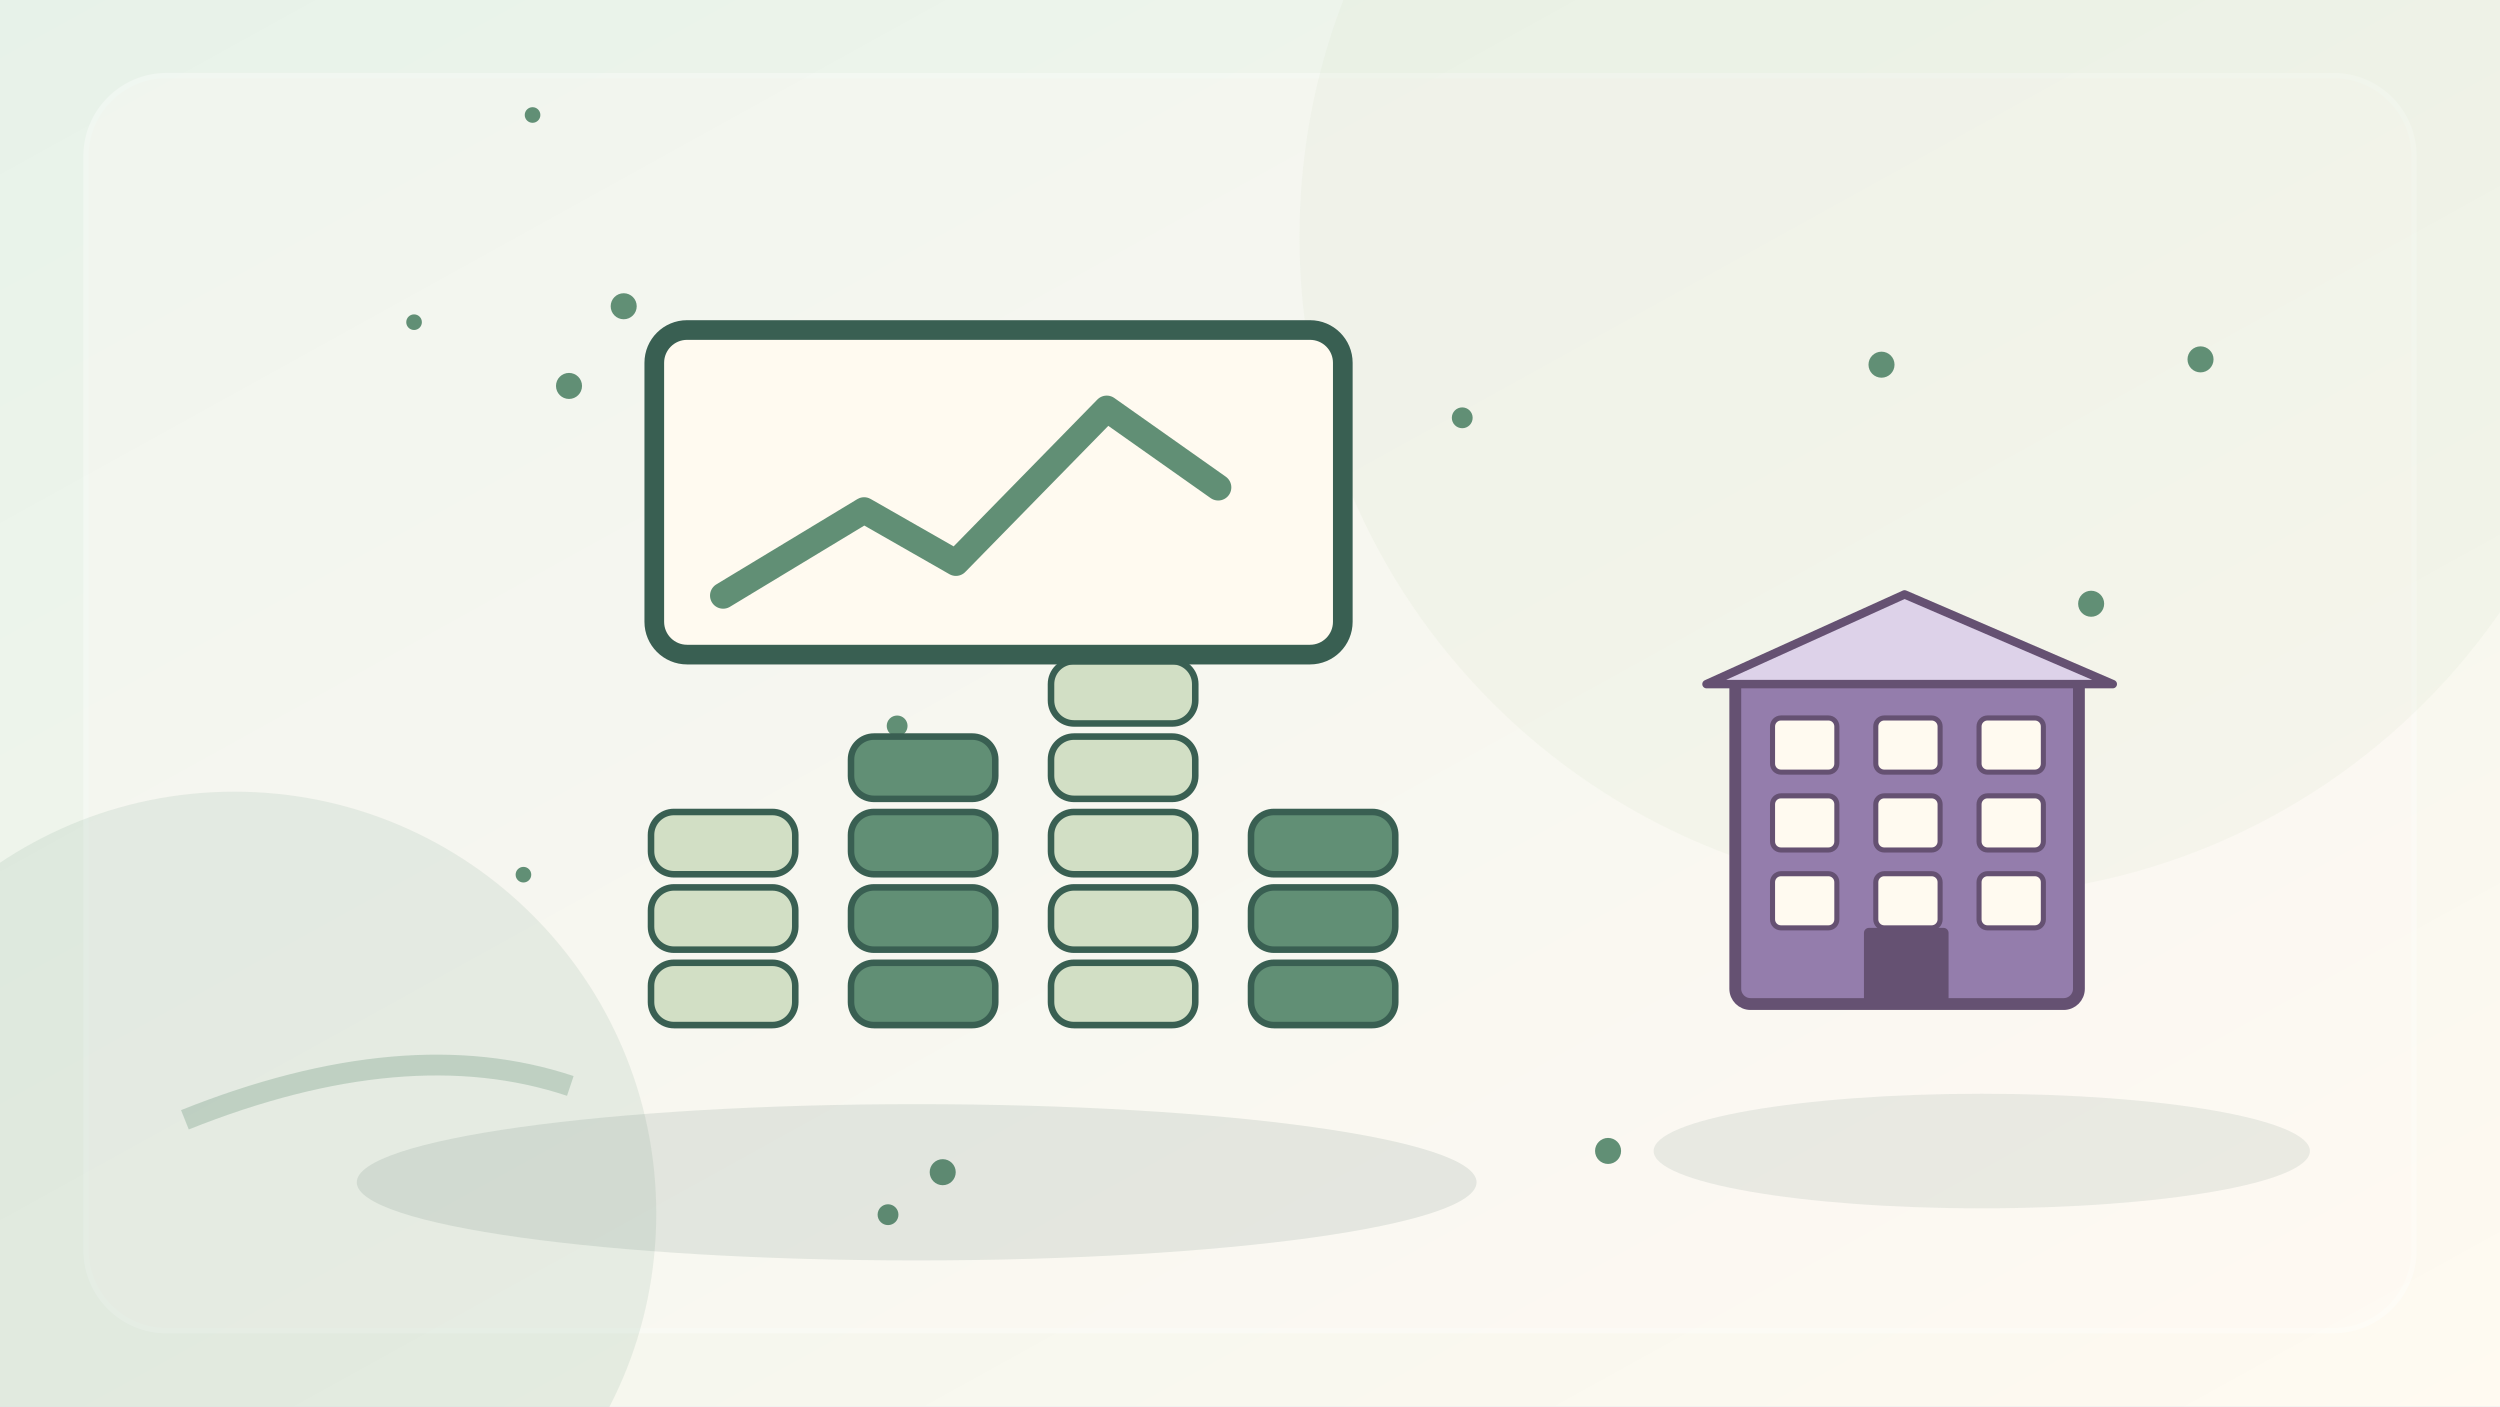
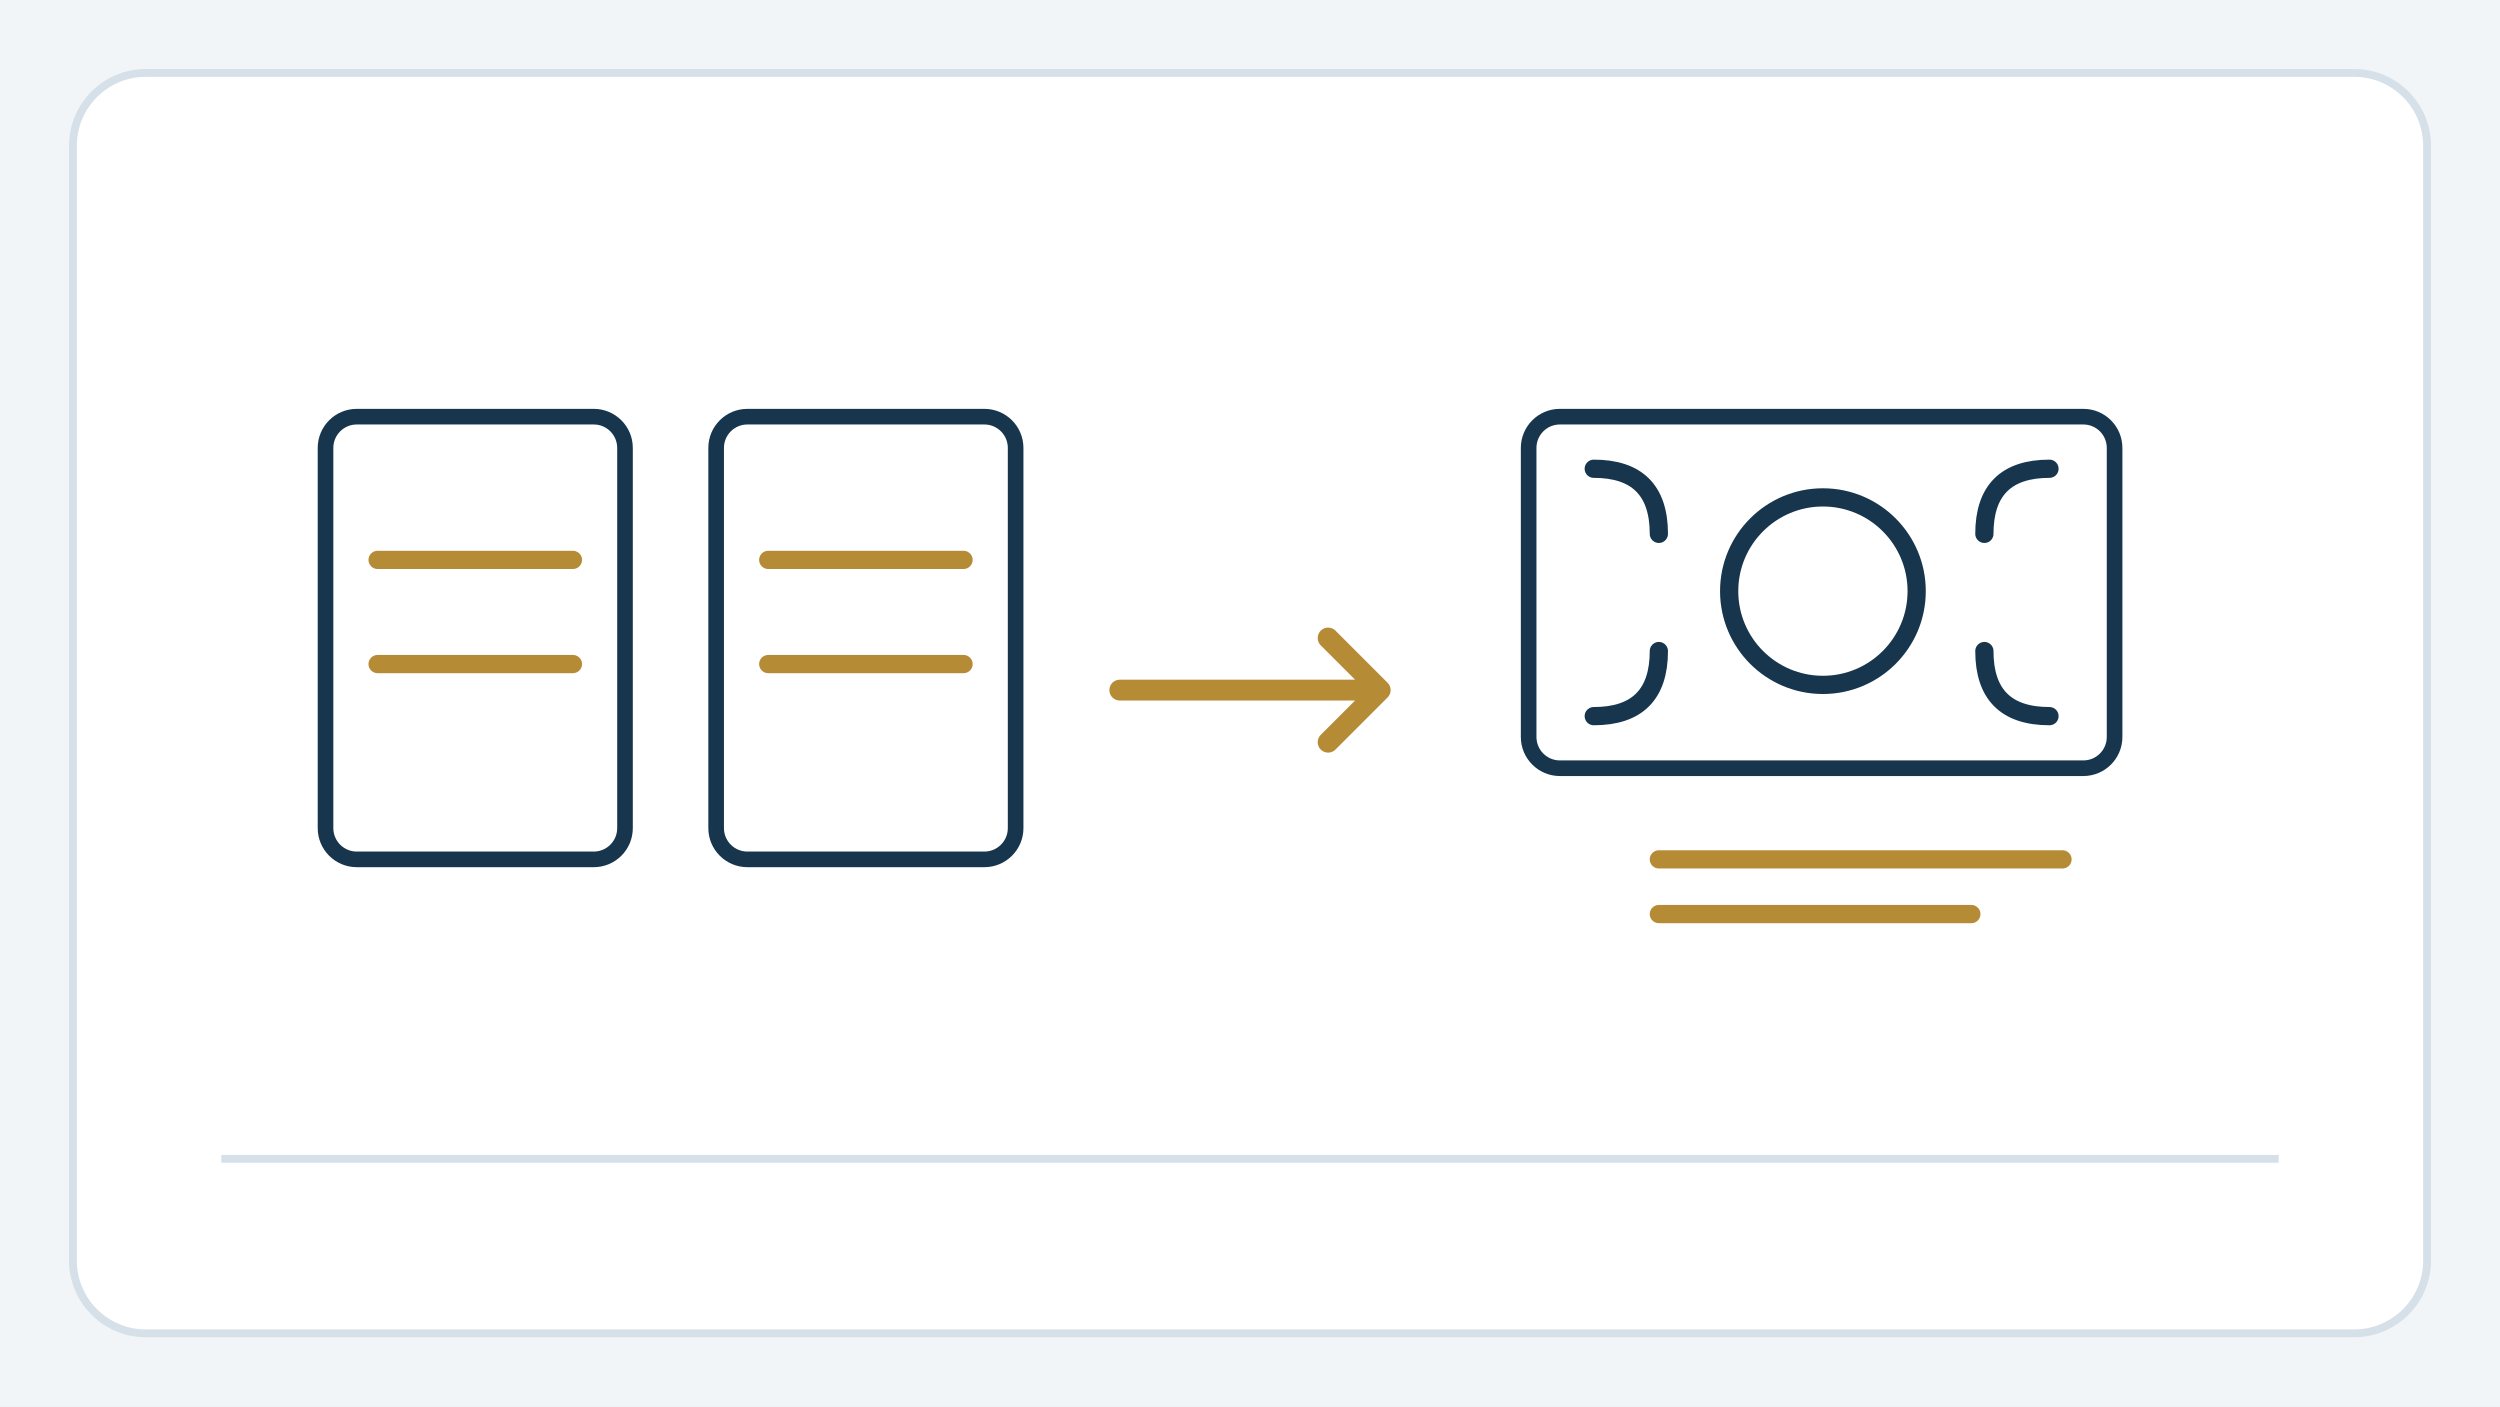
- <svg xmlns="http://www.w3.org/2000/svg" width="960" height="540" viewBox="0 0 960 540" role="img" aria-label="Autorska ilustracja: Porównanie ofert na tę samą usługę">
-   <defs>
-     <linearGradient id="background" x1="0" y1="0" x2="1" y2="1">
-       <stop offset="0" stop-color="#e7f2e9" />
-       <stop offset="1" stop-color="#fffaf1" />
-     </linearGradient>
-   </defs>
-   <rect width="960" height="540" fill="url(#background)" />
-   <rect x="33" y="29" width="894" height="482" rx="31" fill="#fffaf7" opacity=".35" stroke="#fff" stroke-width="2" />
-   <circle cx="752" cy="91" r="253" fill="#d2dfc5" opacity=".16" />
-   <circle cx="90" cy="466" r="162" fill="#618f75" opacity=".12" />
-   <circle cx="204.5" cy="44.16" r="3" fill="#618f75" stroke="none" stroke-width="4" />
-   <circle cx="201" cy="335.88" r="3" fill="#618f75" stroke="none" stroke-width="4" />
-   <circle cx="722.5" cy="140.04" r="5" fill="#618f75" stroke="none" stroke-width="4" />
-   <circle cx="341" cy="466.44" r="4" fill="#618f75" stroke="none" stroke-width="4" />
-   <circle cx="320" cy="219.6" r="5" fill="#618f75" stroke="none" stroke-width="4" />
-   <circle cx="159" cy="123.72" r="3" fill="#618f75" stroke="none" stroke-width="4" />
-   <circle cx="218.5" cy="148.2" r="5" fill="#618f75" stroke="none" stroke-width="4" />
-   <circle cx="673.5" cy="319.56" r="2" fill="#618f75" stroke="none" stroke-width="4" />
-   <circle cx="803" cy="231.84" r="5" fill="#618f75" stroke="none" stroke-width="4" />
-   <circle cx="362" cy="450.12" r="5" fill="#618f75" stroke="none" stroke-width="4" />
-   <circle cx="561.5" cy="160.44" r="4" fill="#618f75" stroke="none" stroke-width="4" />
-   <circle cx="344.5" cy="278.76" r="4" fill="#618f75" stroke="none" stroke-width="4" />
-   <circle cx="239.5" cy="117.6" r="5" fill="#618f75" stroke="none" stroke-width="4" />
-   <circle cx="845" cy="138" r="5" fill="#618f75" stroke="none" stroke-width="4" />
-   <circle cx="617.5" cy="441.96" r="5" fill="#618f75" stroke="none" stroke-width="4" />
-   <ellipse cx="352" cy="454" rx="215" ry="30" fill="#395f52" opacity=".12" />
-   <ellipse cx="761" cy="442" rx="126" ry="22" fill="#395f52" opacity=".10" />
-   <g transform="translate(182 60) scale(1.259)">
-     <rect x="54" y="246" width="44" height="19" rx="7" fill="#d2dfc5" stroke="#395f52" stroke-width="2" />
-     <rect x="54" y="223" width="44" height="19" rx="7" fill="#d2dfc5" stroke="#395f52" stroke-width="2" />
-     <rect x="54" y="200" width="44" height="19" rx="7" fill="#d2dfc5" stroke="#395f52" stroke-width="2" />
-     <rect x="115" y="246" width="44" height="19" rx="7" fill="#618f75" stroke="#395f52" stroke-width="2" />
-     <rect x="115" y="223" width="44" height="19" rx="7" fill="#618f75" stroke="#395f52" stroke-width="2" />
-     <rect x="115" y="200" width="44" height="19" rx="7" fill="#618f75" stroke="#395f52" stroke-width="2" />
-     <rect x="115" y="177" width="44" height="19" rx="7" fill="#618f75" stroke="#395f52" stroke-width="2" />
-     <rect x="176" y="246" width="44" height="19" rx="7" fill="#d2dfc5" stroke="#395f52" stroke-width="2" />
-     <rect x="176" y="223" width="44" height="19" rx="7" fill="#d2dfc5" stroke="#395f52" stroke-width="2" />
-     <rect x="176" y="200" width="44" height="19" rx="7" fill="#d2dfc5" stroke="#395f52" stroke-width="2" />
-     <rect x="176" y="177" width="44" height="19" rx="7" fill="#d2dfc5" stroke="#395f52" stroke-width="2" />
-     <rect x="176" y="154" width="44" height="19" rx="7" fill="#d2dfc5" stroke="#395f52" stroke-width="2" />
-     <rect x="237" y="246" width="44" height="19" rx="7" fill="#618f75" stroke="#395f52" stroke-width="2" />
-     <rect x="237" y="223" width="44" height="19" rx="7" fill="#618f75" stroke="#395f52" stroke-width="2" />
-     <rect x="237" y="200" width="44" height="19" rx="7" fill="#618f75" stroke="#395f52" stroke-width="2" />
-     <rect x="55" y="53" width="210" height="99" rx="10" fill="#fffaf0" stroke="#395f52" stroke-width="6" />
-     <path d="M76 134l43-26 28 16 46-47 34 24" fill="none" stroke="#618f75" stroke-width="8" stroke-linejoin="round" stroke-linecap="round" />
+ <svg xmlns="http://www.w3.org/2000/svg" width="960" height="540" viewBox="0 0 960 540" role="img" aria-label="Porównanie ofert na tę samą usługę — oznaczenia i koszty">
+   <rect width="960" height="540" fill="#f1f5f8" />
+   <rect x="28" y="28" width="904" height="484" rx="28" fill="#fff" stroke="#d6e0e8" stroke-width="3" />
+   <g transform="translate(85 85)">
+     <rect x="40" y="75" width="115" height="170" rx="12" fill="#fff" stroke="#17364d" stroke-width="6" />
+     <rect x="190" y="75" width="115" height="170" rx="12" fill="#fff" stroke="#17364d" stroke-width="6" />
+     <path d="M60 130H135 M210 130H285 M60 170H135 M210 170H285" fill="none" stroke="#b68b36" stroke-width="7" stroke-linecap="round" stroke-linejoin="round" />
  </g>
-   <g transform="translate(628 212) scale(0.650)">
-     <rect x="59" y="71" width="203" height="196" rx="9" fill="#947dac" stroke="#655172" stroke-width="7" />
-     <path d="M42 78L159 25 282 78Z" fill="#ddd2e9" stroke="#655172" stroke-width="5" stroke-linejoin="round" stroke-linecap="round" />
-     <rect x="81" y="98" width="38" height="32" rx="5" fill="#fffaf0" stroke="#655172" stroke-width="3" />
-     <rect x="142" y="98" width="38" height="32" rx="5" fill="#fffaf0" stroke="#655172" stroke-width="3" />
-     <rect x="203" y="98" width="38" height="32" rx="5" fill="#fffaf0" stroke="#655172" stroke-width="3" />
-     <rect x="81" y="144" width="38" height="32" rx="5" fill="#fffaf0" stroke="#655172" stroke-width="3" />
-     <rect x="142" y="144" width="38" height="32" rx="5" fill="#fffaf0" stroke="#655172" stroke-width="3" />
-     <rect x="203" y="144" width="38" height="32" rx="5" fill="#fffaf0" stroke="#655172" stroke-width="3" />
-     <rect x="81" y="190" width="38" height="32" rx="5" fill="#fffaf0" stroke="#655172" stroke-width="3" />
-     <rect x="142" y="190" width="38" height="32" rx="5" fill="#fffaf0" stroke="#655172" stroke-width="3" />
-     <rect x="203" y="190" width="38" height="32" rx="5" fill="#fffaf0" stroke="#655172" stroke-width="3" />
-     <rect x="135" y="222" width="50" height="45" rx="3" fill="#655172" stroke="none" stroke-width="4" />
+   <g transform="translate(542 85)">
+     <rect x="45" y="75" width="225" height="135" rx="12" fill="#fff" stroke="#17364d" stroke-width="6" />
+     <path d="M70 95Q95 95 95 120 M245 95Q220 95 220 120 M70 190Q95 190 95 165 M245 190Q220 190 220 165" fill="none" stroke="#17364d" stroke-width="7" stroke-linecap="round" stroke-linejoin="round" />
+     <circle cx="158" cy="142" r="36" fill="none" stroke="#17364d" stroke-width="7" />
+     <path d="M95 245H250 M95 266H215" fill="none" stroke="#b68b36" stroke-width="7" stroke-linecap="round" stroke-linejoin="round" />
  </g>
-   <path d="M71 430q85-34 148-13" fill="none" stroke="#618f75" opacity=".29" stroke-width="8" />
+   <path d="M430 265H530 M510 245L530 265L510 285" fill="none" stroke="#b68b36" stroke-width="8" stroke-linecap="round" stroke-linejoin="round" />
+   <path d="M85 445H875" fill="none" stroke="#d6e0e8" stroke-width="3" />
</svg>
